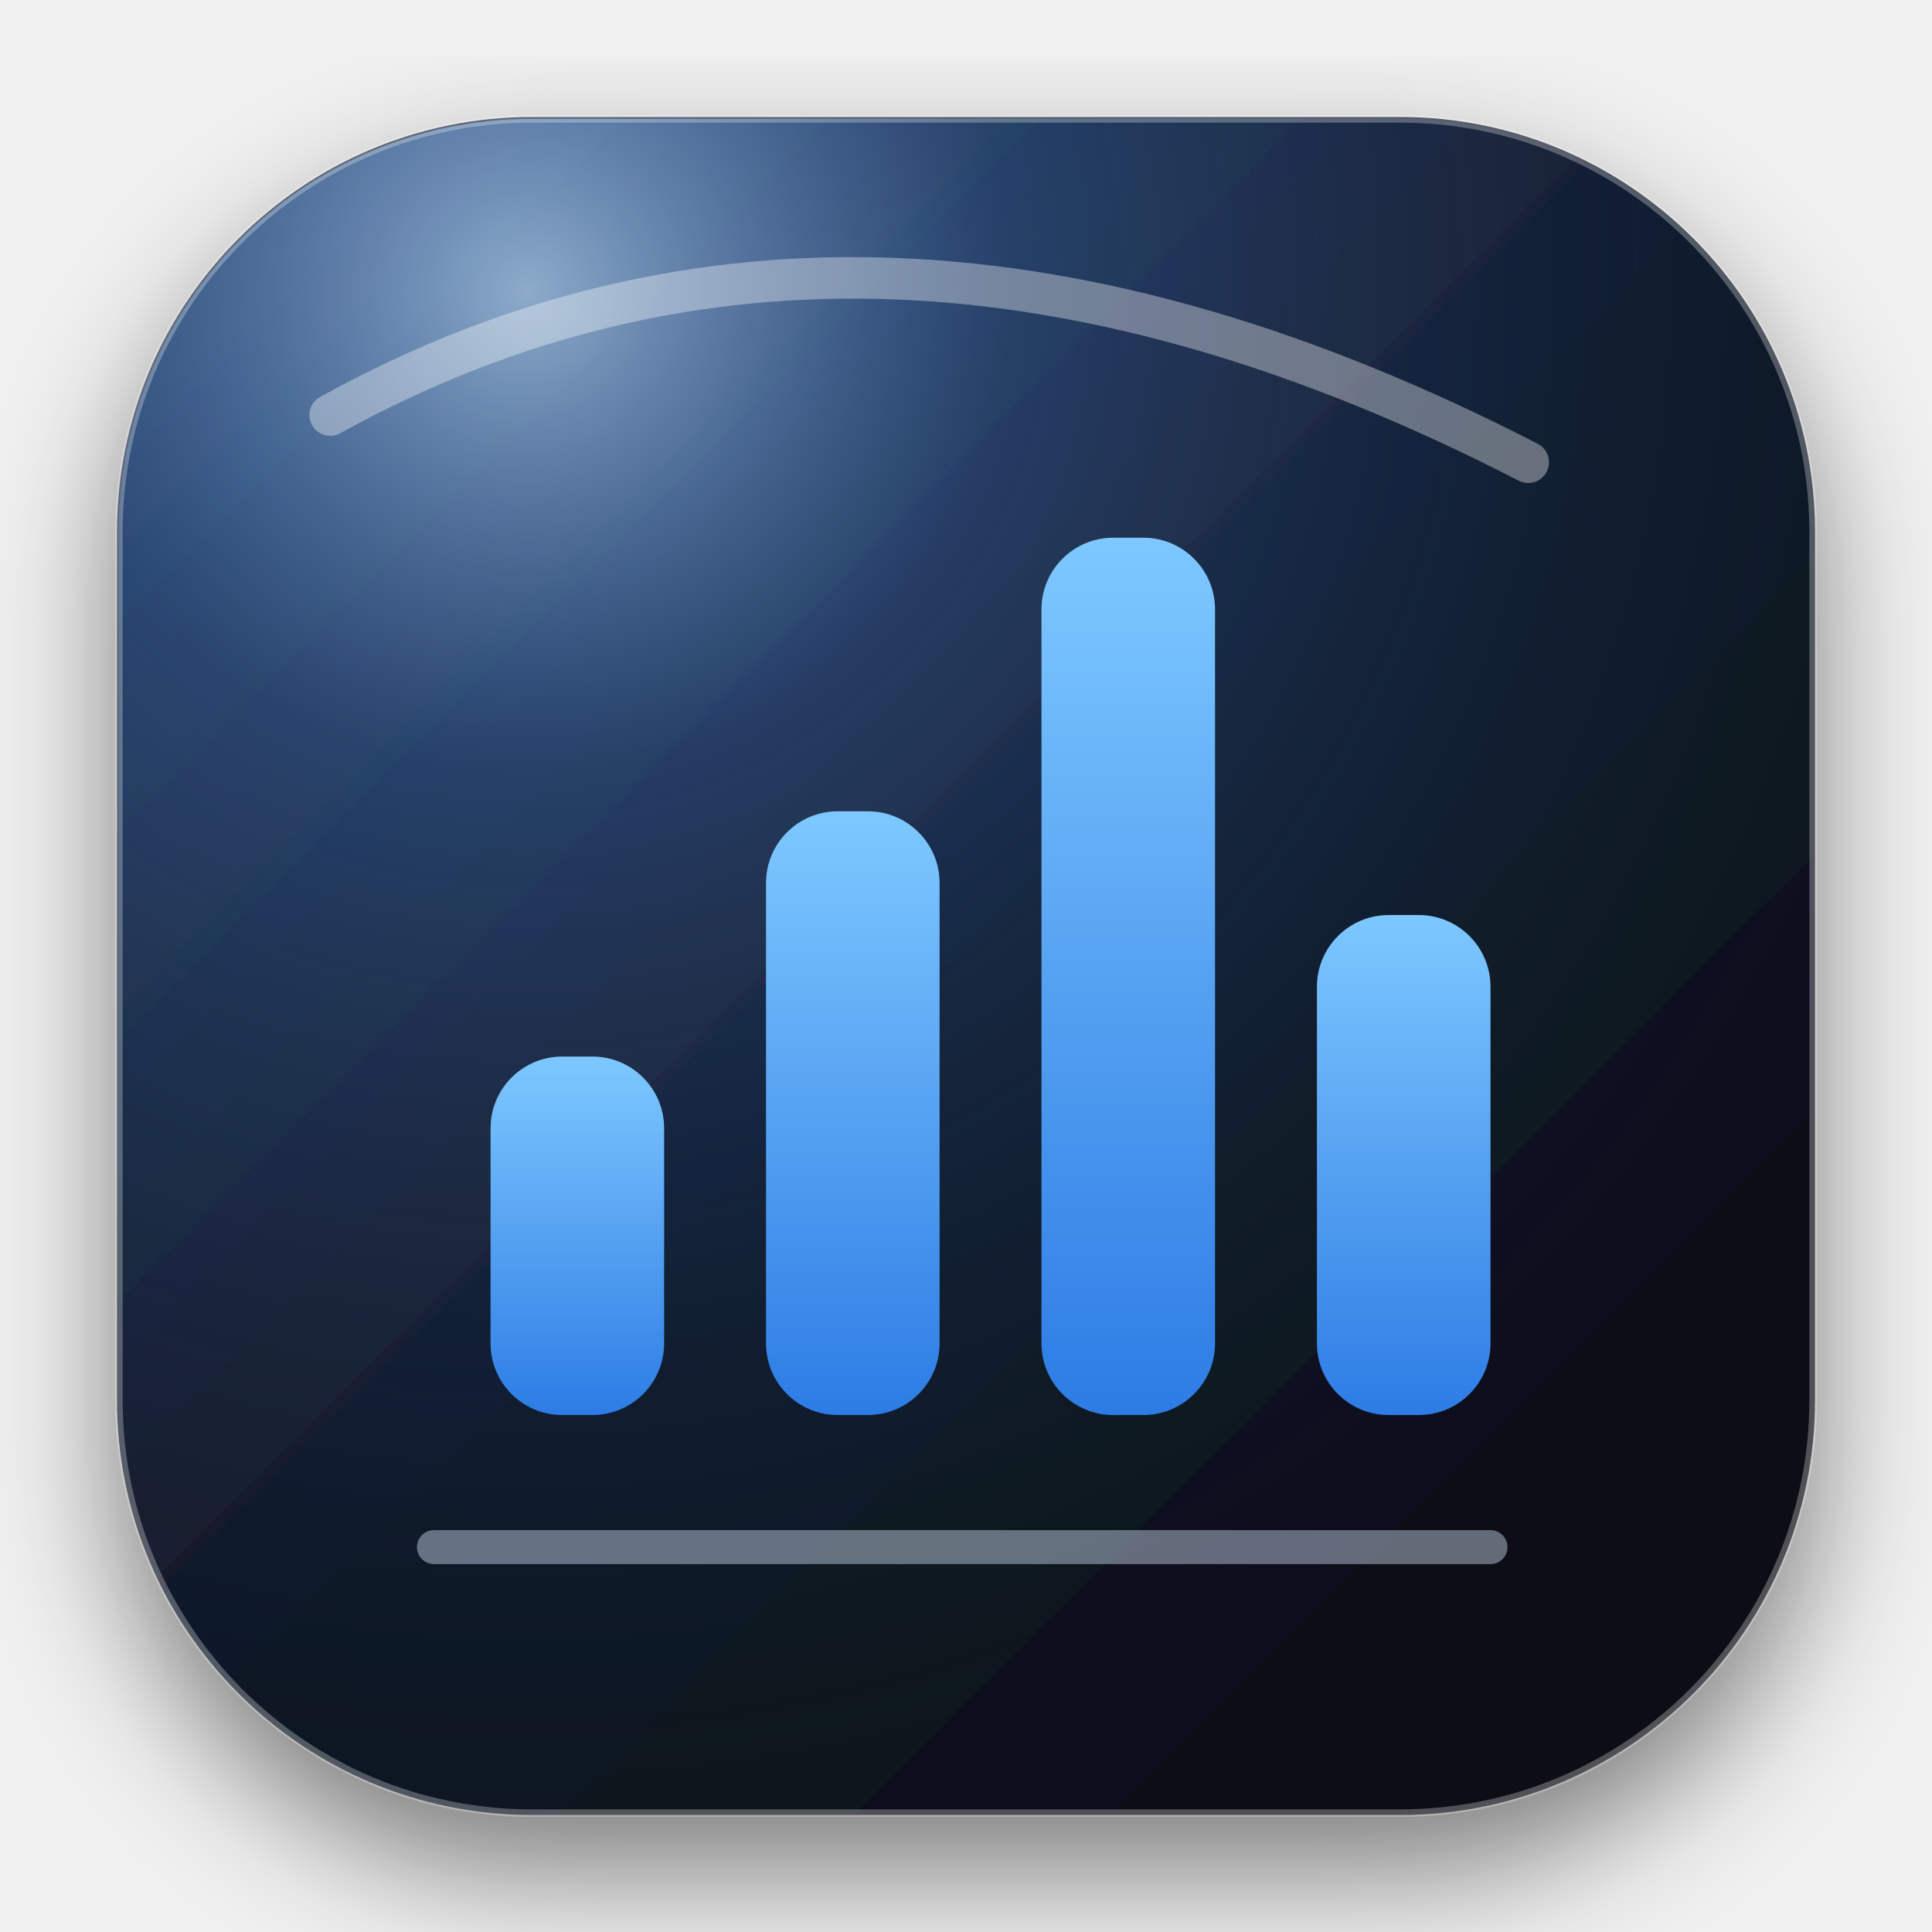
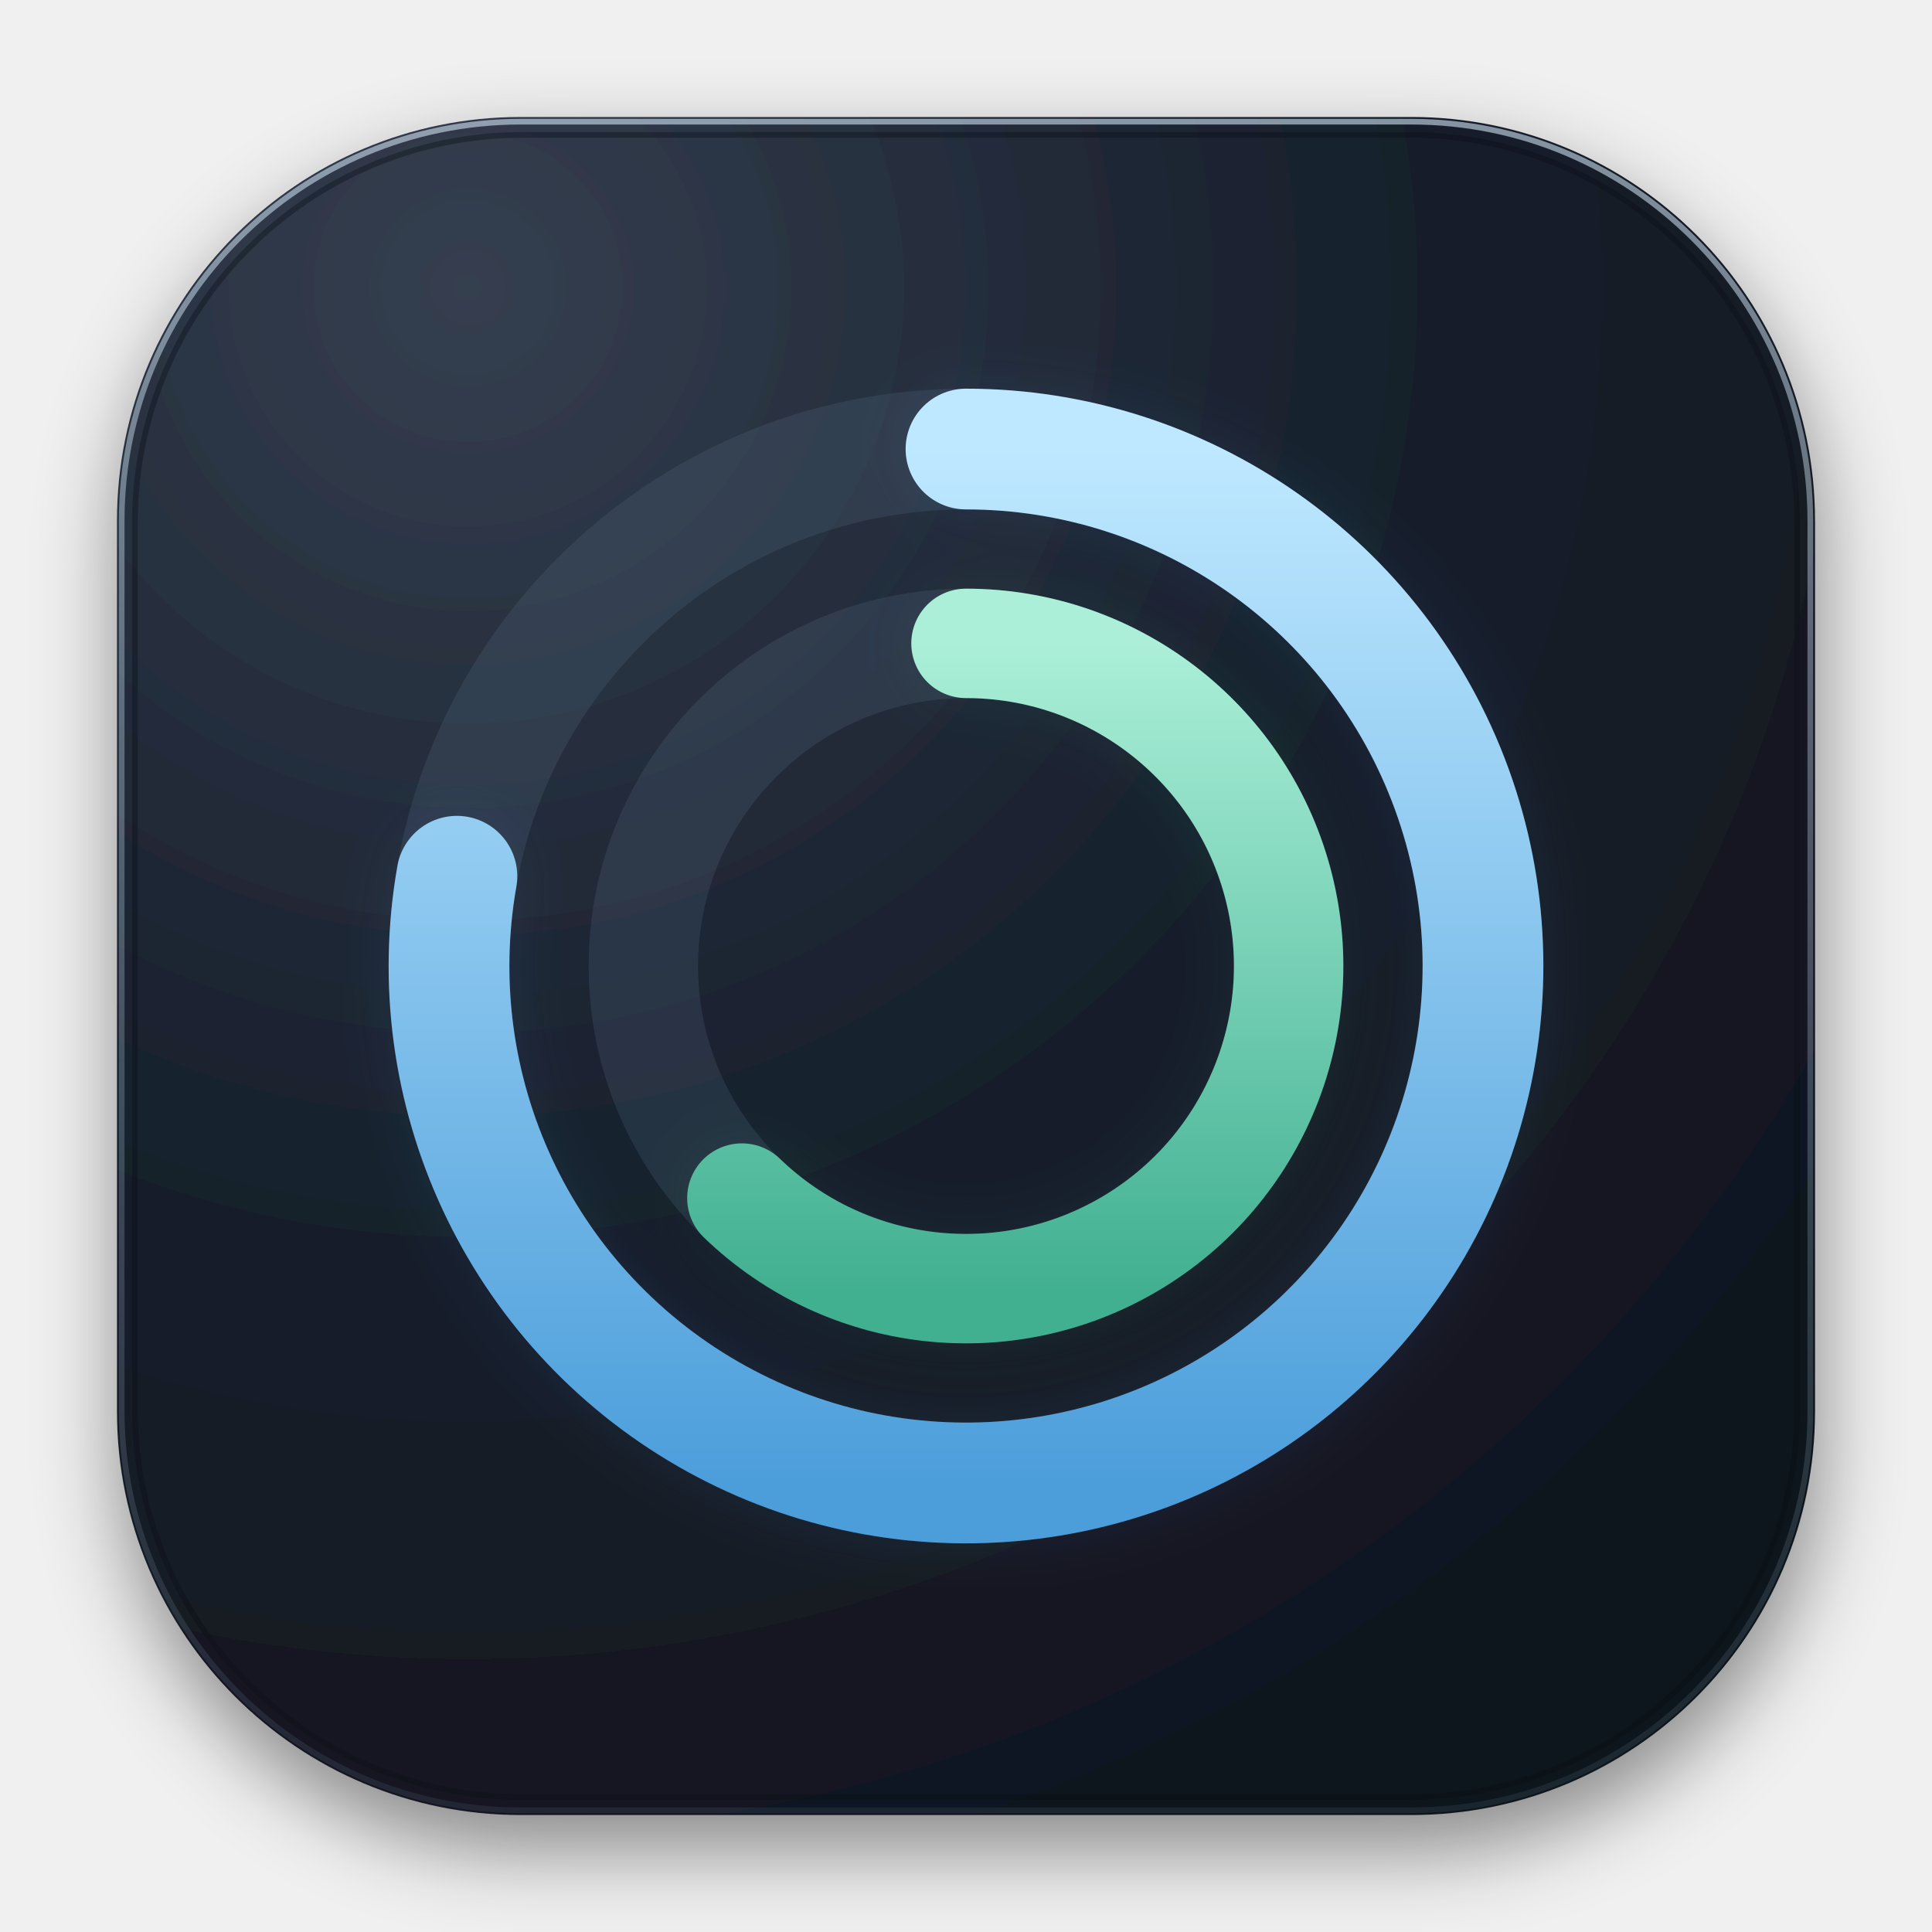
- <svg xmlns="http://www.w3.org/2000/svg" width="1024" height="1024" viewBox="0 0 1024 1024">
+ <svg xmlns="http://www.w3.org/2000/svg" width="1024" height="1024" viewBox="0 0 1024 1024" role="img" aria-label="Codex Quota dual quota gauges">
  <defs>
-     <linearGradient id="bg" x1="0" y1="0" x2="1" y2="1">
-       <stop stop-color="#253651" />
-       <stop offset=".48" stop-color="#101725" />
-       <stop offset="1" stop-color="#080b12" />
+     <radialGradient id="glass" cx=".205" cy=".098" r="1">
+       <stop stop-color="#353f50" />
+       <stop offset=".5" stop-color="#19212e" />
+       <stop offset="1" stop-color="#10151e" />
+     </radialGradient>
+     <linearGradient id="rim" x1="0" y1="0" x2="0" y2="1">
+       <stop stop-color="#d2e6f6" stop-opacity=".59" />
+       <stop offset="1" stop-color="#6c839b" stop-opacity=".14" />
    </linearGradient>
-     <radialGradient id="glow" cx=".24" cy=".1" r=".9">
-       <stop stop-color="#b9dcff" stop-opacity=".72" />
-       <stop offset=".32" stop-color="#4d8de8" stop-opacity=".28" />
-       <stop offset="1" stop-color="#17335f" stop-opacity="0" />
-     </radialGradient>
-     <linearGradient id="bar" x1="0" y1="1" x2="0" y2="0">
-       <stop stop-color="#2d7ce5" />
-       <stop offset="1" stop-color="#7ec8ff" />
+     <linearGradient id="ice" x1="0" y1="0" x2="0" y2="1">
+       <stop stop-color="#bee8ff" />
+       <stop offset="1" stop-color="#4c9edb" />
    </linearGradient>
-     <filter id="shadow">
-       <feDropShadow dx="0" dy="30" stdDeviation="34" flood-color="#000" flood-opacity=".48" />
+     <linearGradient id="mint" x1="0" y1="0" x2="0" y2="1">
+       <stop stop-color="#abefd8" />
+       <stop offset="1" stop-color="#41b091" />
+     </linearGradient>
+     <filter id="shadow" x="-.1" y="-.1" width="1.2" height="1.2">
+       <feDropShadow dy="18" stdDeviation="22" flood-opacity=".44" />
+     </filter>
+     <filter id="glow" x="-.1" y="-.1" width="1.2" height="1.2">
+       <feGaussianBlur stdDeviation="15" />
    </filter>
  </defs>
-   <rect x="62" y="62" width="900" height="900" rx="220" fill="url(#bg)" filter="url(#shadow)" />
-   <rect x="63" y="63" width="898" height="898" rx="219" fill="url(#glow)" stroke="#fff" stroke-opacity=".28" stroke-width="4" />
-   <g fill="url(#bar)">
-     <rect x="260" y="560" width="92" height="190" rx="38" />
-     <rect x="406" y="430" width="92" height="320" rx="38" />
-     <rect x="552" y="285" width="92" height="465" rx="38" />
-     <rect x="698" y="485" width="92" height="265" rx="38" />
+   <rect x="62" y="62" width="900" height="900" rx="214" fill="url(#glass)" filter="url(#shadow)" />
+   <rect x="64.5" y="64.5" width="895" height="895" rx="211.5" fill="none" stroke="url(#rim)" stroke-width="3" />
+   <rect x="71.5" y="71.5" width="881" height="881" rx="205.5" fill="none" stroke="#0a0e15" stroke-opacity=".38" stroke-width="3" />
+   <g fill="none" stroke="#5d748b" stroke-opacity=".21">
+     <circle cx="512" cy="512" r="274" stroke-width="64" />
+     <circle cx="512" cy="512" r="171" stroke-width="58" />
  </g>
-   <path d="M230 820h560" stroke="#dcedff" stroke-opacity=".42" stroke-width="18" stroke-linecap="round" />
-   <path d="M175 220c190-105 400-96 635 25" fill="none" stroke="#fff" stroke-opacity=".36" stroke-width="22" stroke-linecap="round" />
+   <g fill="none" stroke-linecap="round">
+     <g opacity=".1" filter="url(#glow)">
+       <path d="M512 238A274 274 0 1 1 242.163 464.42" stroke="#4c9edb" stroke-width="64" />
+       <path d="M512 341A171 171 0 1 1 393.212 635.009" stroke="#41b091" stroke-width="58" />
+     </g>
+     <path d="M512 238A274 274 0 1 1 242.163 464.42" stroke="url(#ice)" stroke-width="64" />
+     <path d="M512 341A171 171 0 1 1 393.212 635.009" stroke="url(#mint)" stroke-width="58" />
+   </g>
</svg>
